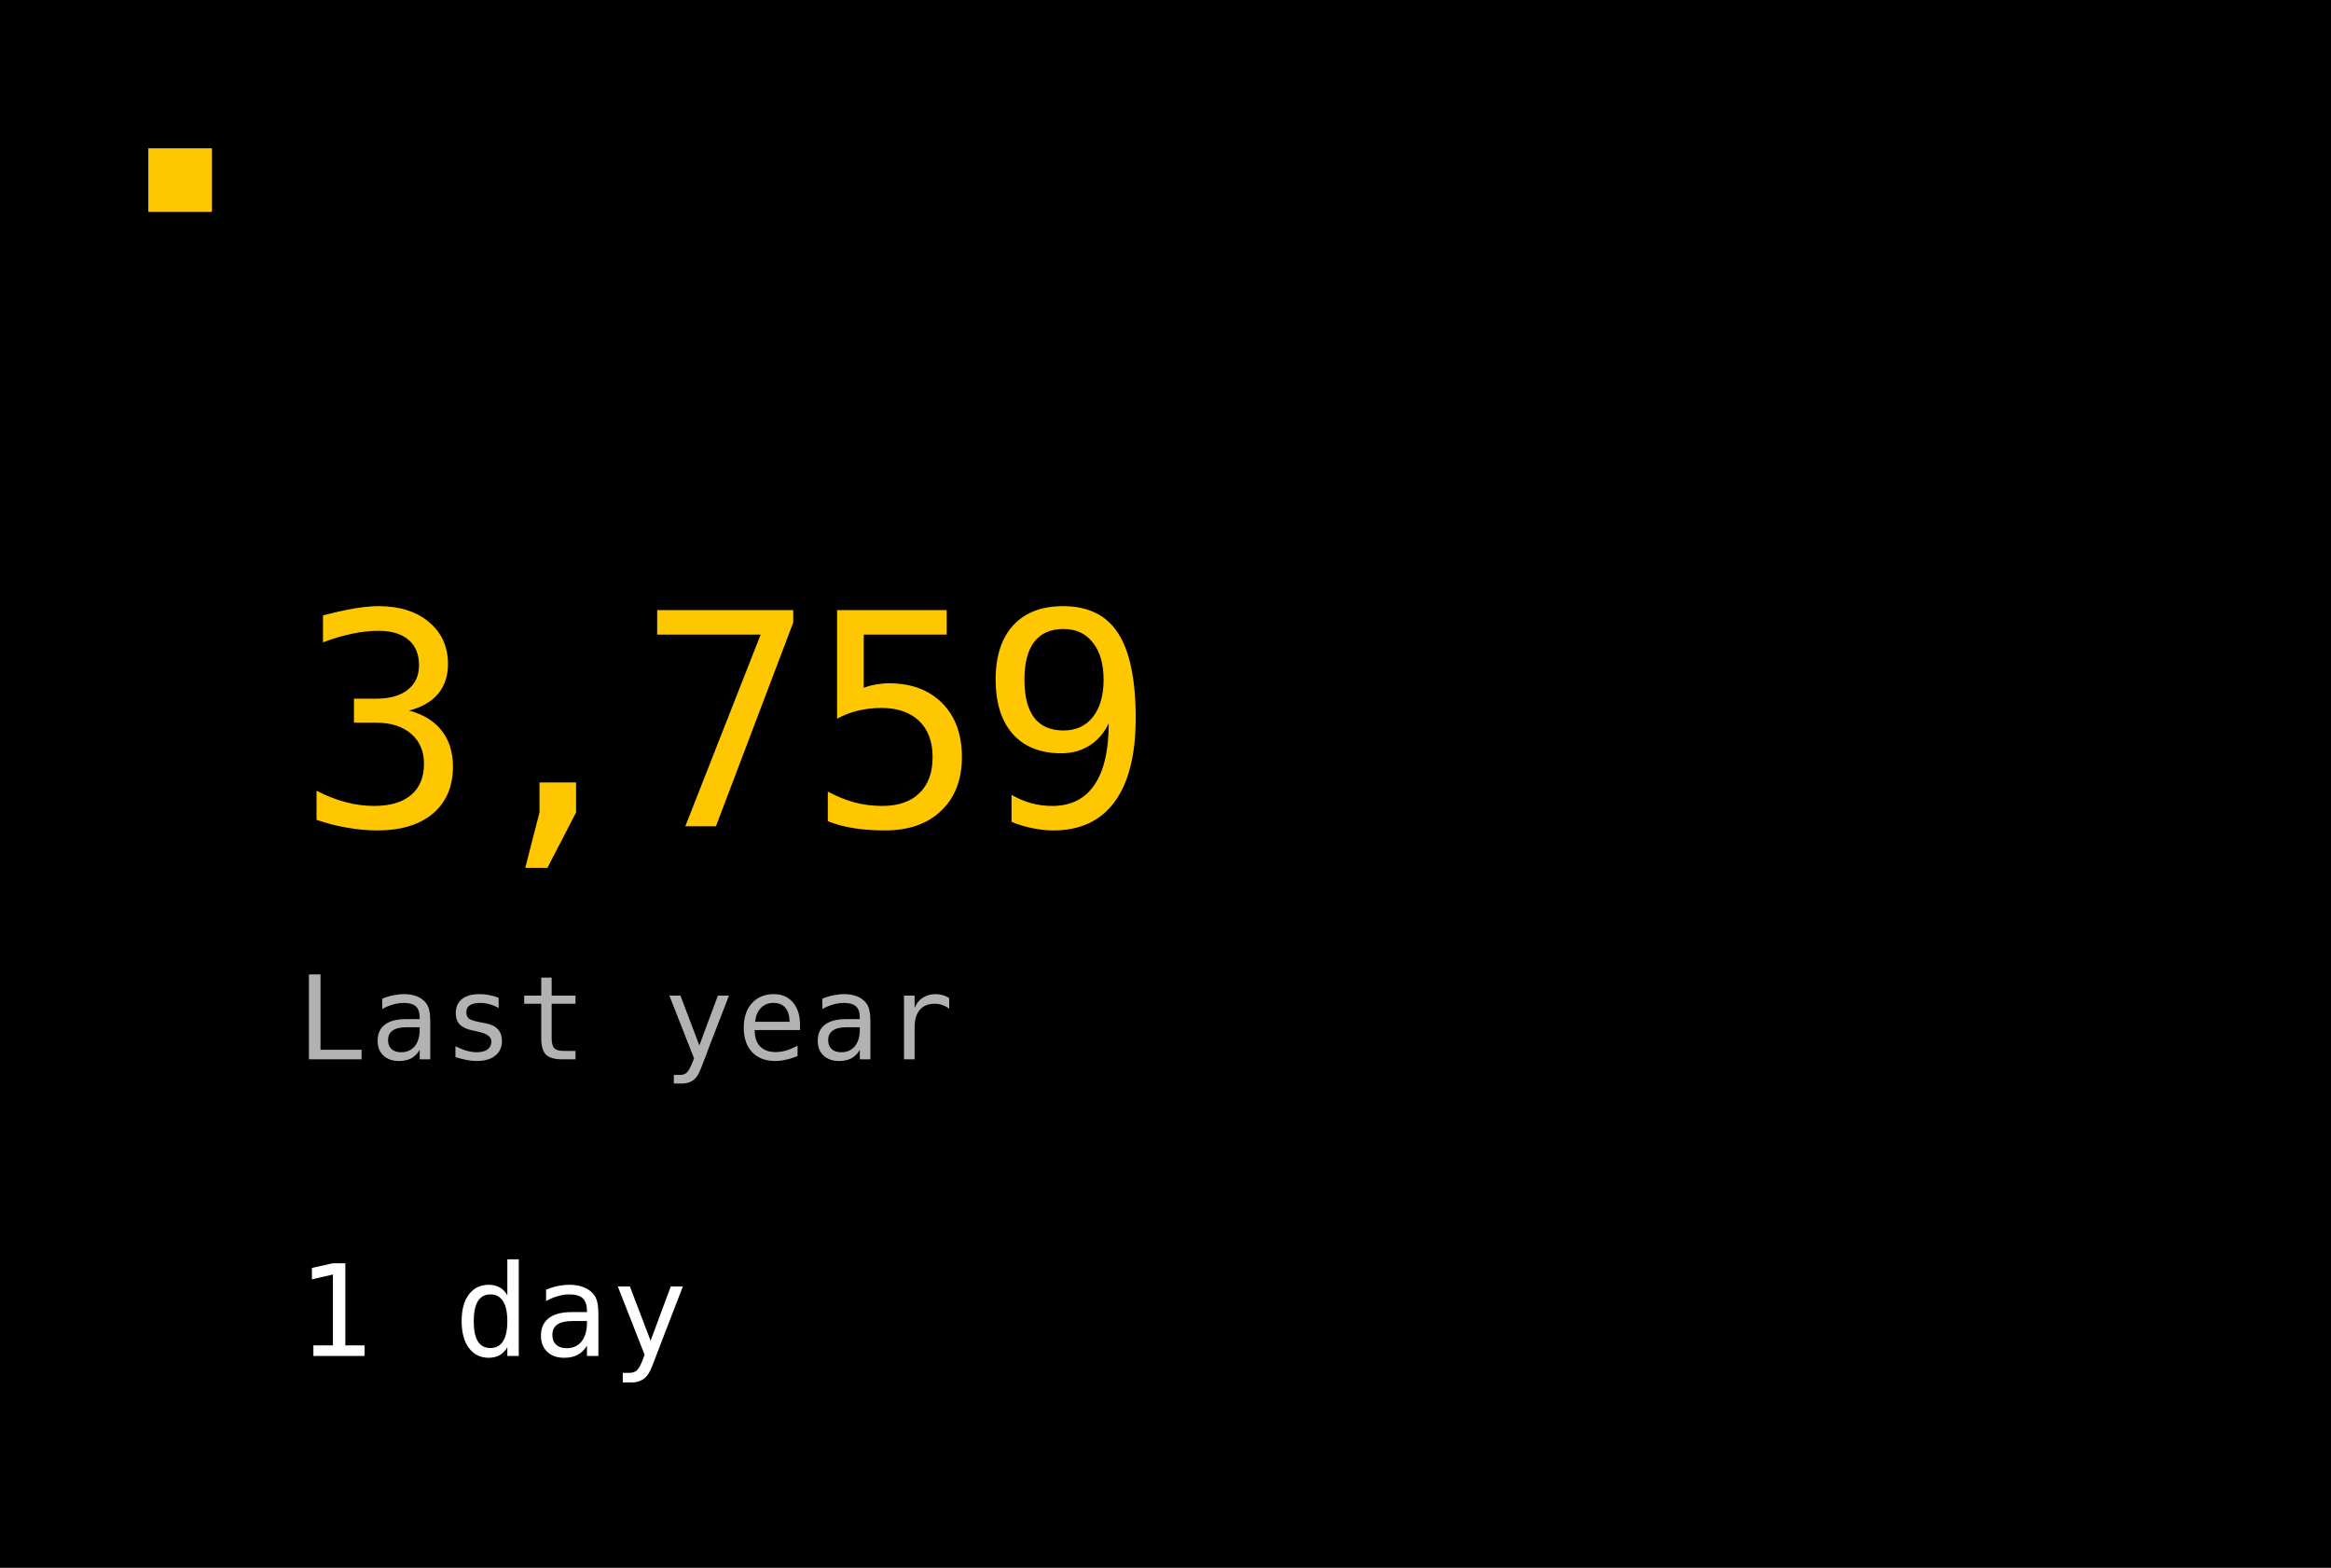
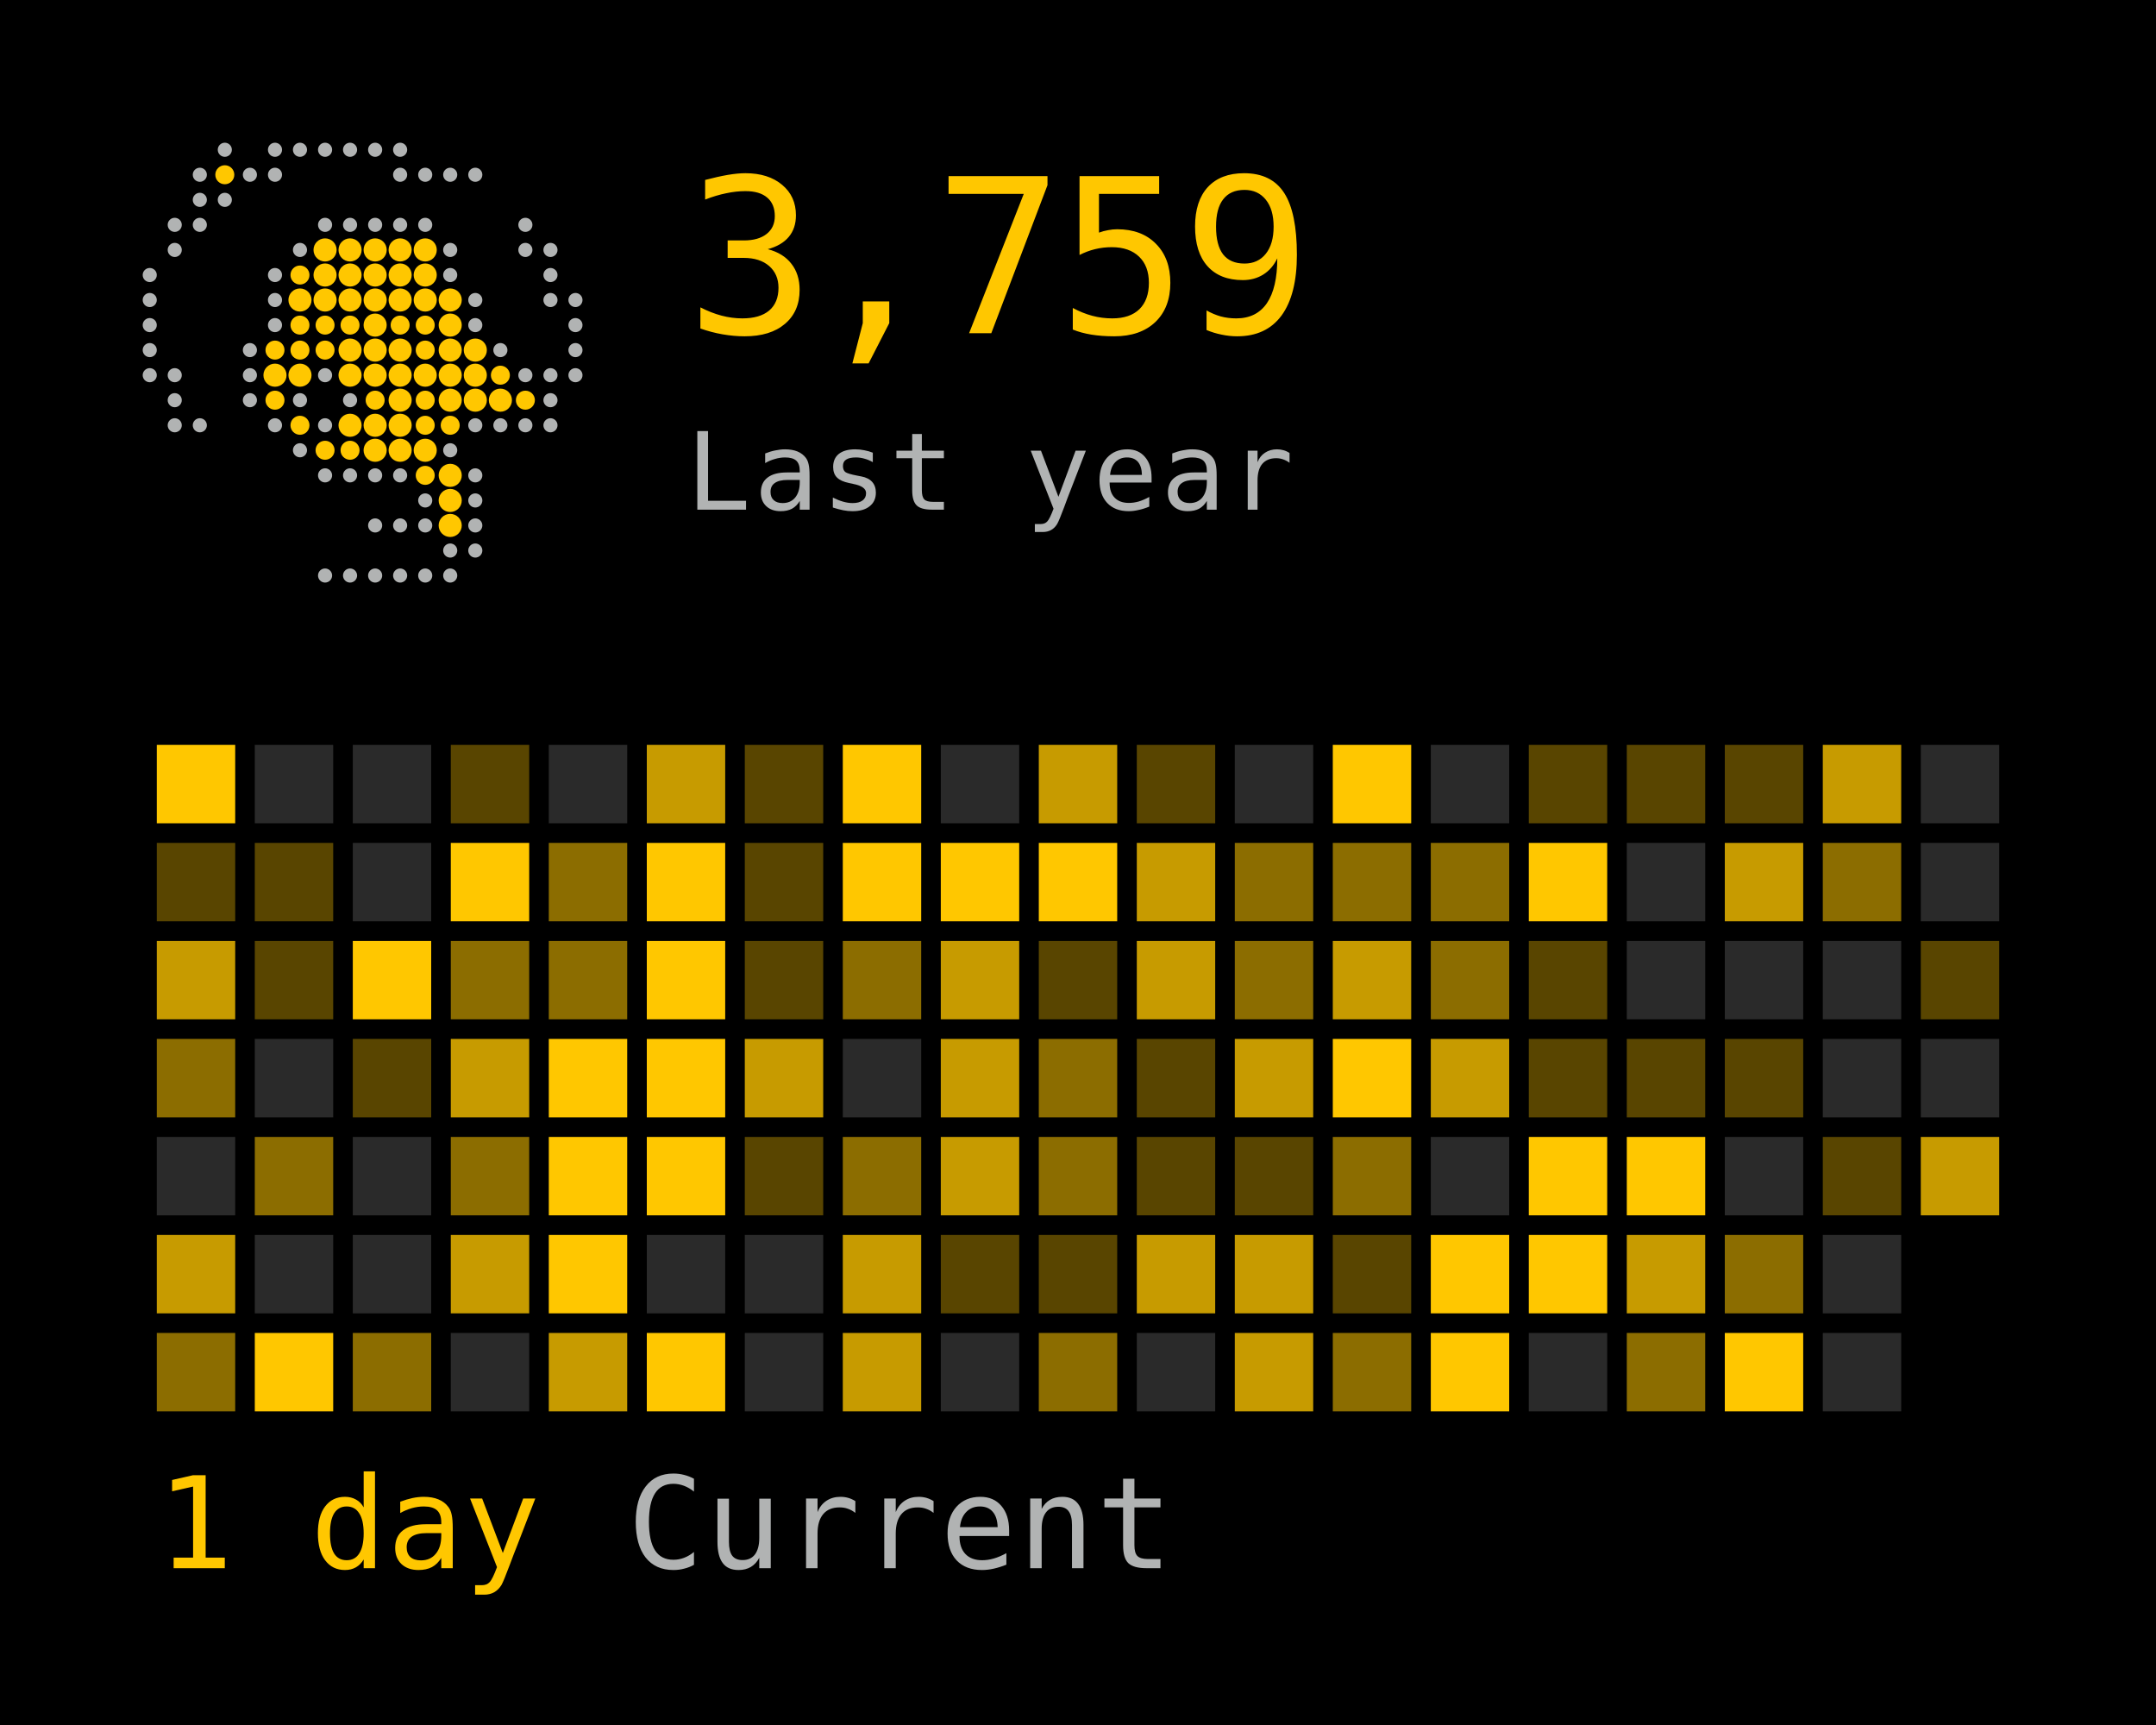
- <svg xmlns="http://www.w3.org/2000/svg" width="220" height="148" viewBox="0 0 220 148" role="img">
-   <rect width="220" height="148" fill="#000000" />
-   <rect x="14" y="14" width="6" height="6" fill="#FFC700" />
-   <text x="28" y="78" fill="#FFC700" text-anchor="start" font-family="ui-monospace, Geist Mono, monospace" font-size="28" letter-spacing="-0.8" dominant-baseline="auto">3,759</text>
-   <text x="28" y="100" fill="#B1B3B3" text-anchor="start" font-family="ui-monospace, Geist Mono, monospace" font-size="11" letter-spacing="0.3" dominant-baseline="auto">Last year</text>
-   <text x="28" y="128" fill="#FFFFFF" text-anchor="start" font-family="ui-monospace, Geist Mono, monospace" font-size="12" letter-spacing="0.2" dominant-baseline="auto">1 day</text>
+ <svg xmlns="http://www.w3.org/2000/svg" width="220" height="176" viewBox="0 0 220 176" role="img">
+   <rect width="220" height="176" fill="#000000" />
+   <rect x="14" y="14" width="0" height="0" fill="#FFC700" />
+   <circle cx="22.94" cy="15.28" r="0.72" fill="#B1B3B3" />
+   <circle cx="28.06" cy="15.28" r="0.72" fill="#B1B3B3" />
+   <circle cx="30.61" cy="15.28" r="0.72" fill="#B1B3B3" />
+   <circle cx="33.17" cy="15.28" r="0.72" fill="#B1B3B3" />
+   <circle cx="35.72" cy="15.28" r="0.72" fill="#B1B3B3" />
+   <circle cx="38.28" cy="15.28" r="0.72" fill="#B1B3B3" />
+   <circle cx="40.83" cy="15.28" r="0.72" fill="#B1B3B3" />
+   <circle cx="20.39" cy="17.83" r="0.72" fill="#B1B3B3" />
+   <circle cx="22.94" cy="17.83" r="0.97" fill="#FFC700" />
+   <circle cx="25.50" cy="17.83" r="0.72" fill="#B1B3B3" />
+   <circle cx="28.06" cy="17.83" r="0.72" fill="#B1B3B3" />
+   <circle cx="40.83" cy="17.83" r="0.72" fill="#B1B3B3" />
+   <circle cx="43.39" cy="17.83" r="0.72" fill="#B1B3B3" />
+   <circle cx="45.94" cy="17.83" r="0.72" fill="#B1B3B3" />
+   <circle cx="48.50" cy="17.83" r="0.72" fill="#B1B3B3" />
+   <circle cx="20.39" cy="20.39" r="0.72" fill="#B1B3B3" />
+   <circle cx="22.94" cy="20.39" r="0.72" fill="#B1B3B3" />
+   <circle cx="17.83" cy="22.94" r="0.72" fill="#B1B3B3" />
+   <circle cx="20.39" cy="22.94" r="0.72" fill="#B1B3B3" />
+   <circle cx="33.17" cy="22.94" r="0.72" fill="#B1B3B3" />
+   <circle cx="35.72" cy="22.94" r="0.72" fill="#B1B3B3" />
+   <circle cx="38.28" cy="22.94" r="0.72" fill="#B1B3B3" />
+   <circle cx="40.83" cy="22.94" r="0.72" fill="#B1B3B3" />
+   <circle cx="43.39" cy="22.94" r="0.72" fill="#B1B3B3" />
+   <circle cx="53.61" cy="22.94" r="0.72" fill="#B1B3B3" />
+   <circle cx="17.83" cy="25.50" r="0.72" fill="#B1B3B3" />
+   <circle cx="30.61" cy="25.50" r="0.72" fill="#B1B3B3" />
+   <circle cx="33.17" cy="25.50" r="1.18" fill="#FFC700" />
+   <circle cx="35.72" cy="25.50" r="1.18" fill="#FFC700" />
+   <circle cx="38.28" cy="25.50" r="1.18" fill="#FFC700" />
+   <circle cx="40.83" cy="25.50" r="1.18" fill="#FFC700" />
+   <circle cx="43.39" cy="25.50" r="1.18" fill="#FFC700" />
+   <circle cx="45.94" cy="25.50" r="0.72" fill="#B1B3B3" />
+   <circle cx="53.61" cy="25.50" r="0.72" fill="#B1B3B3" />
+   <circle cx="56.17" cy="25.50" r="0.72" fill="#B1B3B3" />
+   <circle cx="15.28" cy="28.06" r="0.72" fill="#B1B3B3" />
+   <circle cx="28.06" cy="28.06" r="0.72" fill="#B1B3B3" />
+   <circle cx="30.61" cy="28.06" r="0.97" fill="#FFC700" />
+   <circle cx="33.17" cy="28.06" r="1.18" fill="#FFC700" />
+   <circle cx="35.72" cy="28.06" r="1.18" fill="#FFC700" />
+   <circle cx="38.28" cy="28.06" r="1.18" fill="#FFC700" />
+   <circle cx="40.83" cy="28.06" r="1.18" fill="#FFC700" />
+   <circle cx="43.39" cy="28.06" r="1.18" fill="#FFC700" />
+   <circle cx="45.94" cy="28.06" r="0.72" fill="#B1B3B3" />
+   <circle cx="56.17" cy="28.06" r="0.72" fill="#B1B3B3" />
+   <circle cx="15.28" cy="30.61" r="0.72" fill="#B1B3B3" />
+   <circle cx="28.06" cy="30.61" r="0.72" fill="#B1B3B3" />
+   <circle cx="30.61" cy="30.61" r="1.18" fill="#FFC700" />
+   <circle cx="33.17" cy="30.61" r="1.18" fill="#FFC700" />
+   <circle cx="35.72" cy="30.61" r="1.18" fill="#FFC700" />
+   <circle cx="38.28" cy="30.61" r="1.18" fill="#FFC700" />
+   <circle cx="40.83" cy="30.61" r="1.18" fill="#FFC700" />
+   <circle cx="43.39" cy="30.61" r="1.18" fill="#FFC700" />
+   <circle cx="45.94" cy="30.61" r="1.18" fill="#FFC700" />
+   <circle cx="48.50" cy="30.61" r="0.72" fill="#B1B3B3" />
+   <circle cx="56.17" cy="30.61" r="0.72" fill="#B1B3B3" />
+   <circle cx="58.72" cy="30.61" r="0.72" fill="#B1B3B3" />
+   <circle cx="15.28" cy="33.17" r="0.72" fill="#B1B3B3" />
+   <circle cx="28.06" cy="33.17" r="0.72" fill="#B1B3B3" />
+   <circle cx="30.61" cy="33.17" r="0.97" fill="#FFC700" />
+   <circle cx="33.17" cy="33.17" r="0.97" fill="#FFC700" />
+   <circle cx="35.72" cy="33.17" r="0.97" fill="#FFC700" />
+   <circle cx="38.28" cy="33.17" r="1.18" fill="#FFC700" />
+   <circle cx="40.83" cy="33.17" r="0.97" fill="#FFC700" />
+   <circle cx="43.39" cy="33.17" r="0.97" fill="#FFC700" />
+   <circle cx="45.94" cy="33.17" r="1.18" fill="#FFC700" />
+   <circle cx="48.50" cy="33.17" r="0.72" fill="#B1B3B3" />
+   <circle cx="58.72" cy="33.17" r="0.72" fill="#B1B3B3" />
+   <circle cx="15.28" cy="35.72" r="0.72" fill="#B1B3B3" />
+   <circle cx="25.50" cy="35.72" r="0.72" fill="#B1B3B3" />
+   <circle cx="28.06" cy="35.72" r="0.97" fill="#FFC700" />
+   <circle cx="30.61" cy="35.72" r="0.97" fill="#FFC700" />
+   <circle cx="33.17" cy="35.72" r="0.97" fill="#FFC700" />
+   <circle cx="35.72" cy="35.72" r="1.18" fill="#FFC700" />
+   <circle cx="38.28" cy="35.72" r="1.18" fill="#FFC700" />
+   <circle cx="40.83" cy="35.72" r="1.18" fill="#FFC700" />
+   <circle cx="43.39" cy="35.72" r="0.97" fill="#FFC700" />
+   <circle cx="45.94" cy="35.72" r="1.18" fill="#FFC700" />
+   <circle cx="48.50" cy="35.72" r="1.18" fill="#FFC700" />
+   <circle cx="51.06" cy="35.72" r="0.72" fill="#B1B3B3" />
+   <circle cx="58.72" cy="35.72" r="0.72" fill="#B1B3B3" />
+   <circle cx="15.28" cy="38.28" r="0.72" fill="#B1B3B3" />
+   <circle cx="17.83" cy="38.28" r="0.72" fill="#B1B3B3" />
+   <circle cx="25.50" cy="38.28" r="0.72" fill="#B1B3B3" />
+   <circle cx="28.06" cy="38.28" r="1.18" fill="#FFC700" />
+   <circle cx="30.61" cy="38.28" r="1.18" fill="#FFC700" />
+   <circle cx="33.17" cy="38.28" r="0.72" fill="#B1B3B3" />
+   <circle cx="35.72" cy="38.28" r="1.18" fill="#FFC700" />
+   <circle cx="38.28" cy="38.28" r="1.18" fill="#FFC700" />
+   <circle cx="40.83" cy="38.28" r="1.18" fill="#FFC700" />
+   <circle cx="43.39" cy="38.28" r="1.18" fill="#FFC700" />
+   <circle cx="45.94" cy="38.28" r="1.18" fill="#FFC700" />
+   <circle cx="48.50" cy="38.28" r="1.18" fill="#FFC700" />
+   <circle cx="51.06" cy="38.28" r="0.97" fill="#FFC700" />
+   <circle cx="53.61" cy="38.28" r="0.72" fill="#B1B3B3" />
+   <circle cx="56.17" cy="38.28" r="0.72" fill="#B1B3B3" />
+   <circle cx="58.72" cy="38.28" r="0.72" fill="#B1B3B3" />
+   <circle cx="17.83" cy="40.83" r="0.72" fill="#B1B3B3" />
+   <circle cx="25.50" cy="40.83" r="0.72" fill="#B1B3B3" />
+   <circle cx="28.06" cy="40.83" r="0.97" fill="#FFC700" />
+   <circle cx="30.61" cy="40.83" r="0.72" fill="#B1B3B3" />
+   <circle cx="35.72" cy="40.83" r="0.72" fill="#B1B3B3" />
+   <circle cx="38.28" cy="40.83" r="0.97" fill="#FFC700" />
+   <circle cx="40.83" cy="40.83" r="1.18" fill="#FFC700" />
+   <circle cx="43.39" cy="40.83" r="0.97" fill="#FFC700" />
+   <circle cx="45.94" cy="40.83" r="1.18" fill="#FFC700" />
+   <circle cx="48.50" cy="40.83" r="1.18" fill="#FFC700" />
+   <circle cx="51.06" cy="40.83" r="1.18" fill="#FFC700" />
+   <circle cx="53.61" cy="40.83" r="0.97" fill="#FFC700" />
+   <circle cx="56.17" cy="40.83" r="0.72" fill="#B1B3B3" />
+   <circle cx="17.83" cy="43.39" r="0.72" fill="#B1B3B3" />
+   <circle cx="20.39" cy="43.39" r="0.72" fill="#B1B3B3" />
+   <circle cx="28.06" cy="43.39" r="0.72" fill="#B1B3B3" />
+   <circle cx="30.61" cy="43.39" r="0.97" fill="#FFC700" />
+   <circle cx="33.17" cy="43.39" r="0.72" fill="#B1B3B3" />
+   <circle cx="35.72" cy="43.39" r="1.18" fill="#FFC700" />
+   <circle cx="38.28" cy="43.39" r="1.18" fill="#FFC700" />
+   <circle cx="40.83" cy="43.39" r="1.18" fill="#FFC700" />
+   <circle cx="43.39" cy="43.39" r="0.97" fill="#FFC700" />
+   <circle cx="45.94" cy="43.39" r="0.97" fill="#FFC700" />
+   <circle cx="48.50" cy="43.39" r="0.72" fill="#B1B3B3" />
+   <circle cx="51.06" cy="43.39" r="0.72" fill="#B1B3B3" />
+   <circle cx="53.61" cy="43.39" r="0.72" fill="#B1B3B3" />
+   <circle cx="56.17" cy="43.39" r="0.72" fill="#B1B3B3" />
+   <circle cx="30.61" cy="45.94" r="0.72" fill="#B1B3B3" />
+   <circle cx="33.17" cy="45.94" r="0.97" fill="#FFC700" />
+   <circle cx="35.72" cy="45.94" r="0.97" fill="#FFC700" />
+   <circle cx="38.28" cy="45.94" r="1.18" fill="#FFC700" />
+   <circle cx="40.83" cy="45.94" r="1.18" fill="#FFC700" />
+   <circle cx="43.39" cy="45.94" r="1.18" fill="#FFC700" />
+   <circle cx="45.94" cy="45.94" r="0.72" fill="#B1B3B3" />
+   <circle cx="33.17" cy="48.50" r="0.72" fill="#B1B3B3" />
+   <circle cx="35.72" cy="48.50" r="0.72" fill="#B1B3B3" />
+   <circle cx="38.28" cy="48.50" r="0.72" fill="#B1B3B3" />
+   <circle cx="40.83" cy="48.50" r="0.72" fill="#B1B3B3" />
+   <circle cx="43.39" cy="48.50" r="0.97" fill="#FFC700" />
+   <circle cx="45.94" cy="48.50" r="1.18" fill="#FFC700" />
+   <circle cx="48.50" cy="48.50" r="0.72" fill="#B1B3B3" />
+   <circle cx="43.39" cy="51.06" r="0.72" fill="#B1B3B3" />
+   <circle cx="45.94" cy="51.06" r="1.18" fill="#FFC700" />
+   <circle cx="48.50" cy="51.06" r="0.72" fill="#B1B3B3" />
+   <circle cx="38.28" cy="53.61" r="0.72" fill="#B1B3B3" />
+   <circle cx="40.83" cy="53.61" r="0.72" fill="#B1B3B3" />
+   <circle cx="43.39" cy="53.61" r="0.72" fill="#B1B3B3" />
+   <circle cx="45.94" cy="53.61" r="1.18" fill="#FFC700" />
+   <circle cx="48.50" cy="53.61" r="0.72" fill="#B1B3B3" />
+   <circle cx="45.94" cy="56.17" r="0.72" fill="#B1B3B3" />
+   <circle cx="48.50" cy="56.17" r="0.72" fill="#B1B3B3" />
+   <circle cx="33.17" cy="58.72" r="0.72" fill="#B1B3B3" />
+   <circle cx="35.72" cy="58.72" r="0.72" fill="#B1B3B3" />
+   <circle cx="38.28" cy="58.72" r="0.72" fill="#B1B3B3" />
+   <circle cx="40.83" cy="58.72" r="0.72" fill="#B1B3B3" />
+   <circle cx="43.39" cy="58.72" r="0.72" fill="#B1B3B3" />
+   <circle cx="45.94" cy="58.72" r="0.72" fill="#B1B3B3" />
+   <text x="70" y="34" fill="#FFC700" text-anchor="start" font-family="ui-monospace, Geist Mono, monospace" font-size="22" letter-spacing="-0.6" dominant-baseline="auto">3,759</text>
+   <text x="70" y="52" fill="#B1B3B3" text-anchor="start" font-family="ui-monospace, Geist Mono, monospace" font-size="11" letter-spacing="0.3" dominant-baseline="auto">Last year</text>
+   <rect x="16" y="76" width="8" height="8" fill="#FFC700" />
+   <rect x="16" y="86" width="8" height="8" fill="#FFC700" opacity="0.35" />
+   <rect x="16" y="96" width="8" height="8" fill="#FFC700" opacity="0.78" />
+   <rect x="16" y="106" width="8" height="8" fill="#FFC700" opacity="0.55" />
+   <rect x="16" y="116" width="8" height="8" fill="#2A2A2A" />
+   <rect x="16" y="126" width="8" height="8" fill="#FFC700" opacity="0.78" />
+   <rect x="16" y="136" width="8" height="8" fill="#FFC700" opacity="0.55" />
+   <rect x="26" y="76" width="8" height="8" fill="#2A2A2A" />
+   <rect x="26" y="86" width="8" height="8" fill="#FFC700" opacity="0.35" />
+   <rect x="26" y="96" width="8" height="8" fill="#FFC700" opacity="0.35" />
+   <rect x="26" y="106" width="8" height="8" fill="#2A2A2A" />
+   <rect x="26" y="116" width="8" height="8" fill="#FFC700" opacity="0.55" />
+   <rect x="26" y="126" width="8" height="8" fill="#2A2A2A" />
+   <rect x="26" y="136" width="8" height="8" fill="#FFC700" />
+   <rect x="36" y="76" width="8" height="8" fill="#2A2A2A" />
+   <rect x="36" y="86" width="8" height="8" fill="#2A2A2A" />
+   <rect x="36" y="96" width="8" height="8" fill="#FFC700" />
+   <rect x="36" y="106" width="8" height="8" fill="#FFC700" opacity="0.35" />
+   <rect x="36" y="116" width="8" height="8" fill="#2A2A2A" />
+   <rect x="36" y="126" width="8" height="8" fill="#2A2A2A" />
+   <rect x="36" y="136" width="8" height="8" fill="#FFC700" opacity="0.55" />
+   <rect x="46" y="76" width="8" height="8" fill="#FFC700" opacity="0.35" />
+   <rect x="46" y="86" width="8" height="8" fill="#FFC700" />
+   <rect x="46" y="96" width="8" height="8" fill="#FFC700" opacity="0.55" />
+   <rect x="46" y="106" width="8" height="8" fill="#FFC700" opacity="0.78" />
+   <rect x="46" y="116" width="8" height="8" fill="#FFC700" opacity="0.55" />
+   <rect x="46" y="126" width="8" height="8" fill="#FFC700" opacity="0.78" />
+   <rect x="46" y="136" width="8" height="8" fill="#2A2A2A" />
+   <rect x="56" y="76" width="8" height="8" fill="#2A2A2A" />
+   <rect x="56" y="86" width="8" height="8" fill="#FFC700" opacity="0.55" />
+   <rect x="56" y="96" width="8" height="8" fill="#FFC700" opacity="0.55" />
+   <rect x="56" y="106" width="8" height="8" fill="#FFC700" />
+   <rect x="56" y="116" width="8" height="8" fill="#FFC700" />
+   <rect x="56" y="126" width="8" height="8" fill="#FFC700" />
+   <rect x="56" y="136" width="8" height="8" fill="#FFC700" opacity="0.78" />
+   <rect x="66" y="76" width="8" height="8" fill="#FFC700" opacity="0.78" />
+   <rect x="66" y="86" width="8" height="8" fill="#FFC700" />
+   <rect x="66" y="96" width="8" height="8" fill="#FFC700" />
+   <rect x="66" y="106" width="8" height="8" fill="#FFC700" />
+   <rect x="66" y="116" width="8" height="8" fill="#FFC700" />
+   <rect x="66" y="126" width="8" height="8" fill="#2A2A2A" />
+   <rect x="66" y="136" width="8" height="8" fill="#FFC700" />
+   <rect x="76" y="76" width="8" height="8" fill="#FFC700" opacity="0.35" />
+   <rect x="76" y="86" width="8" height="8" fill="#FFC700" opacity="0.35" />
+   <rect x="76" y="96" width="8" height="8" fill="#FFC700" opacity="0.35" />
+   <rect x="76" y="106" width="8" height="8" fill="#FFC700" opacity="0.78" />
+   <rect x="76" y="116" width="8" height="8" fill="#FFC700" opacity="0.35" />
+   <rect x="76" y="126" width="8" height="8" fill="#2A2A2A" />
+   <rect x="76" y="136" width="8" height="8" fill="#2A2A2A" />
+   <rect x="86" y="76" width="8" height="8" fill="#FFC700" />
+   <rect x="86" y="86" width="8" height="8" fill="#FFC700" />
+   <rect x="86" y="96" width="8" height="8" fill="#FFC700" opacity="0.55" />
+   <rect x="86" y="106" width="8" height="8" fill="#2A2A2A" />
+   <rect x="86" y="116" width="8" height="8" fill="#FFC700" opacity="0.55" />
+   <rect x="86" y="126" width="8" height="8" fill="#FFC700" opacity="0.78" />
+   <rect x="86" y="136" width="8" height="8" fill="#FFC700" opacity="0.78" />
+   <rect x="96" y="76" width="8" height="8" fill="#2A2A2A" />
+   <rect x="96" y="86" width="8" height="8" fill="#FFC700" />
+   <rect x="96" y="96" width="8" height="8" fill="#FFC700" opacity="0.78" />
+   <rect x="96" y="106" width="8" height="8" fill="#FFC700" opacity="0.78" />
+   <rect x="96" y="116" width="8" height="8" fill="#FFC700" opacity="0.78" />
+   <rect x="96" y="126" width="8" height="8" fill="#FFC700" opacity="0.35" />
+   <rect x="96" y="136" width="8" height="8" fill="#2A2A2A" />
+   <rect x="106" y="76" width="8" height="8" fill="#FFC700" opacity="0.78" />
+   <rect x="106" y="86" width="8" height="8" fill="#FFC700" />
+   <rect x="106" y="96" width="8" height="8" fill="#FFC700" opacity="0.35" />
+   <rect x="106" y="106" width="8" height="8" fill="#FFC700" opacity="0.55" />
+   <rect x="106" y="116" width="8" height="8" fill="#FFC700" opacity="0.55" />
+   <rect x="106" y="126" width="8" height="8" fill="#FFC700" opacity="0.35" />
+   <rect x="106" y="136" width="8" height="8" fill="#FFC700" opacity="0.55" />
+   <rect x="116" y="76" width="8" height="8" fill="#FFC700" opacity="0.35" />
+   <rect x="116" y="86" width="8" height="8" fill="#FFC700" opacity="0.78" />
+   <rect x="116" y="96" width="8" height="8" fill="#FFC700" opacity="0.78" />
+   <rect x="116" y="106" width="8" height="8" fill="#FFC700" opacity="0.35" />
+   <rect x="116" y="116" width="8" height="8" fill="#FFC700" opacity="0.35" />
+   <rect x="116" y="126" width="8" height="8" fill="#FFC700" opacity="0.78" />
+   <rect x="116" y="136" width="8" height="8" fill="#2A2A2A" />
+   <rect x="126" y="76" width="8" height="8" fill="#2A2A2A" />
+   <rect x="126" y="86" width="8" height="8" fill="#FFC700" opacity="0.55" />
+   <rect x="126" y="96" width="8" height="8" fill="#FFC700" opacity="0.55" />
+   <rect x="126" y="106" width="8" height="8" fill="#FFC700" opacity="0.78" />
+   <rect x="126" y="116" width="8" height="8" fill="#FFC700" opacity="0.35" />
+   <rect x="126" y="126" width="8" height="8" fill="#FFC700" opacity="0.78" />
+   <rect x="126" y="136" width="8" height="8" fill="#FFC700" opacity="0.78" />
+   <rect x="136" y="76" width="8" height="8" fill="#FFC700" />
+   <rect x="136" y="86" width="8" height="8" fill="#FFC700" opacity="0.55" />
+   <rect x="136" y="96" width="8" height="8" fill="#FFC700" opacity="0.78" />
+   <rect x="136" y="106" width="8" height="8" fill="#FFC700" />
+   <rect x="136" y="116" width="8" height="8" fill="#FFC700" opacity="0.55" />
+   <rect x="136" y="126" width="8" height="8" fill="#FFC700" opacity="0.35" />
+   <rect x="136" y="136" width="8" height="8" fill="#FFC700" opacity="0.55" />
+   <rect x="146" y="76" width="8" height="8" fill="#2A2A2A" />
+   <rect x="146" y="86" width="8" height="8" fill="#FFC700" opacity="0.55" />
+   <rect x="146" y="96" width="8" height="8" fill="#FFC700" opacity="0.55" />
+   <rect x="146" y="106" width="8" height="8" fill="#FFC700" opacity="0.78" />
+   <rect x="146" y="116" width="8" height="8" fill="#2A2A2A" />
+   <rect x="146" y="126" width="8" height="8" fill="#FFC700" />
+   <rect x="146" y="136" width="8" height="8" fill="#FFC700" />
+   <rect x="156" y="76" width="8" height="8" fill="#FFC700" opacity="0.35" />
+   <rect x="156" y="86" width="8" height="8" fill="#FFC700" />
+   <rect x="156" y="96" width="8" height="8" fill="#FFC700" opacity="0.35" />
+   <rect x="156" y="106" width="8" height="8" fill="#FFC700" opacity="0.35" />
+   <rect x="156" y="116" width="8" height="8" fill="#FFC700" />
+   <rect x="156" y="126" width="8" height="8" fill="#FFC700" />
+   <rect x="156" y="136" width="8" height="8" fill="#2A2A2A" />
+   <rect x="166" y="76" width="8" height="8" fill="#FFC700" opacity="0.35" />
+   <rect x="166" y="86" width="8" height="8" fill="#2A2A2A" />
+   <rect x="166" y="96" width="8" height="8" fill="#2A2A2A" />
+   <rect x="166" y="106" width="8" height="8" fill="#FFC700" opacity="0.35" />
+   <rect x="166" y="116" width="8" height="8" fill="#FFC700" />
+   <rect x="166" y="126" width="8" height="8" fill="#FFC700" opacity="0.78" />
+   <rect x="166" y="136" width="8" height="8" fill="#FFC700" opacity="0.55" />
+   <rect x="176" y="76" width="8" height="8" fill="#FFC700" opacity="0.35" />
+   <rect x="176" y="86" width="8" height="8" fill="#FFC700" opacity="0.78" />
+   <rect x="176" y="96" width="8" height="8" fill="#2A2A2A" />
+   <rect x="176" y="106" width="8" height="8" fill="#FFC700" opacity="0.35" />
+   <rect x="176" y="116" width="8" height="8" fill="#2A2A2A" />
+   <rect x="176" y="126" width="8" height="8" fill="#FFC700" opacity="0.55" />
+   <rect x="176" y="136" width="8" height="8" fill="#FFC700" />
+   <rect x="186" y="76" width="8" height="8" fill="#FFC700" opacity="0.78" />
+   <rect x="186" y="86" width="8" height="8" fill="#FFC700" opacity="0.55" />
+   <rect x="186" y="96" width="8" height="8" fill="#2A2A2A" />
+   <rect x="186" y="106" width="8" height="8" fill="#2A2A2A" />
+   <rect x="186" y="116" width="8" height="8" fill="#FFC700" opacity="0.35" />
+   <rect x="186" y="126" width="8" height="8" fill="#2A2A2A" />
+   <rect x="186" y="136" width="8" height="8" fill="#2A2A2A" />
+   <rect x="196" y="76" width="8" height="8" fill="#2A2A2A" />
+   <rect x="196" y="86" width="8" height="8" fill="#2A2A2A" />
+   <rect x="196" y="96" width="8" height="8" fill="#FFC700" opacity="0.35" />
+   <rect x="196" y="106" width="8" height="8" fill="#2A2A2A" />
+   <rect x="196" y="116" width="8" height="8" fill="#FFC700" opacity="0.78" />
+   <text x="16" y="160" fill="#FFC700" text-anchor="start" font-family="ui-monospace, Geist Mono, monospace" font-size="13" letter-spacing="0" dominant-baseline="auto">1 day</text>
+   <text x="64" y="160" fill="#B1B3B3" text-anchor="start" font-family="ui-monospace, Geist Mono, monospace" font-size="13" letter-spacing="0.15" dominant-baseline="auto">Current</text>
</svg>
